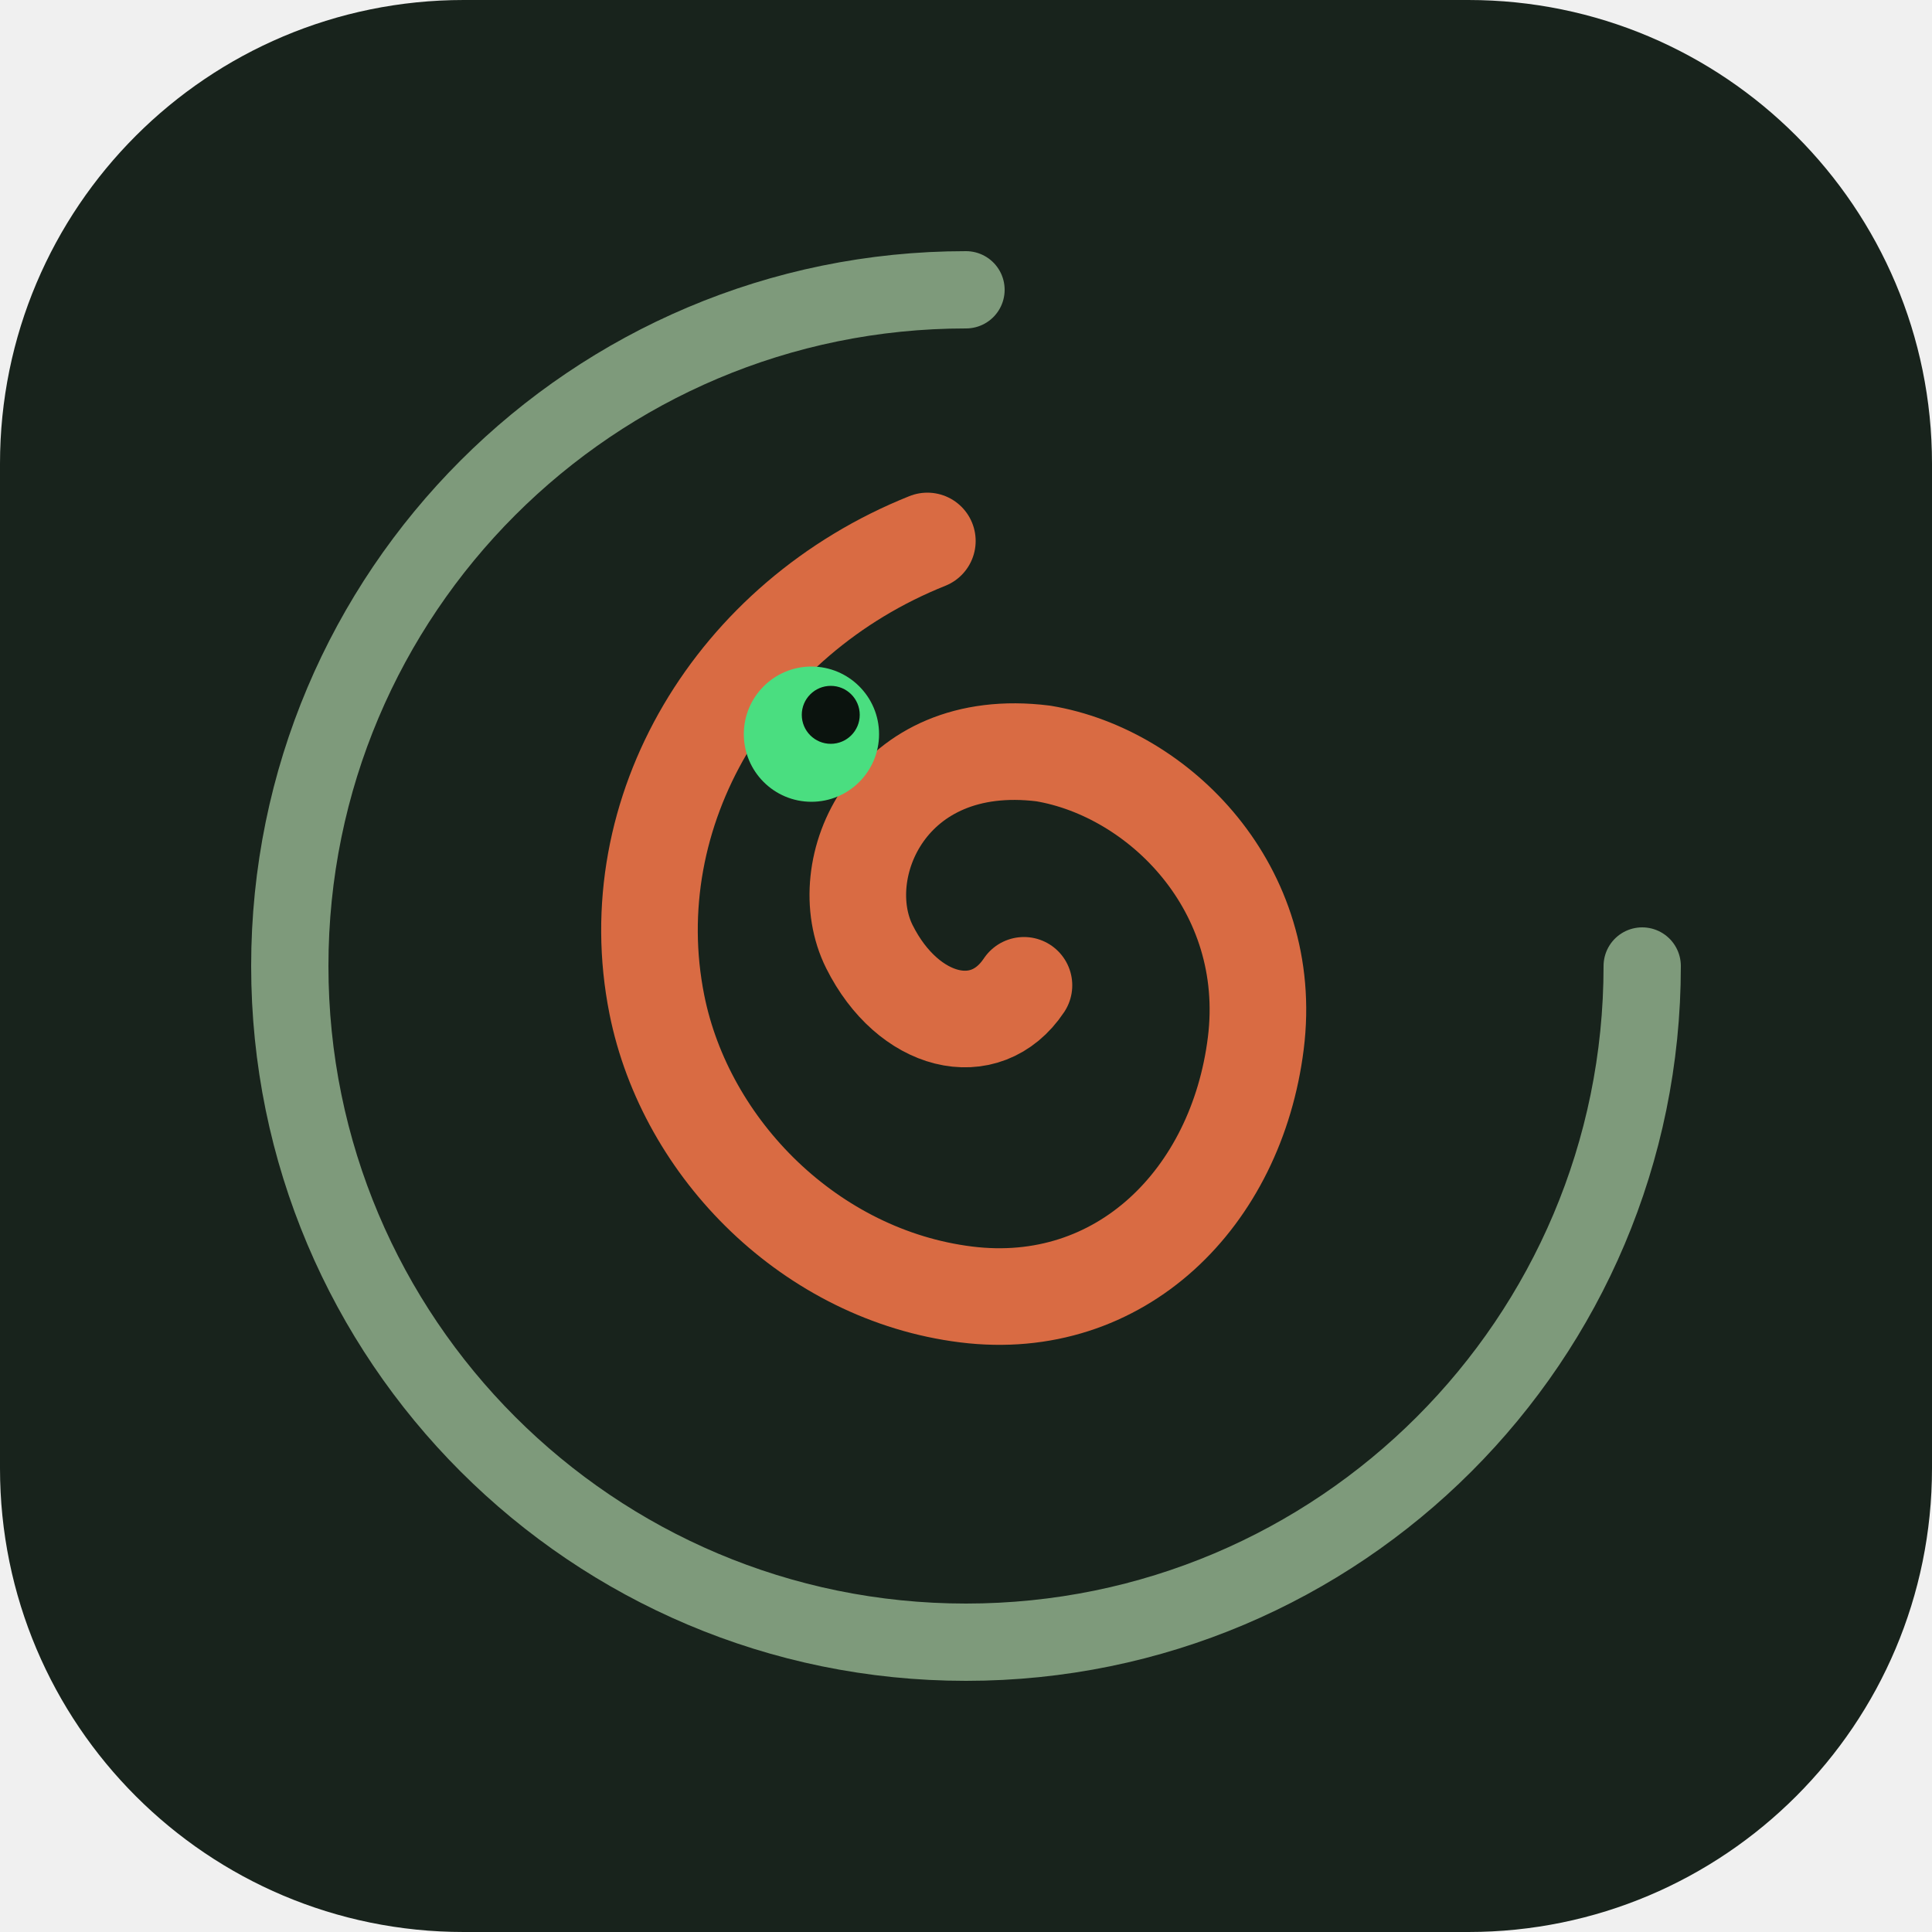
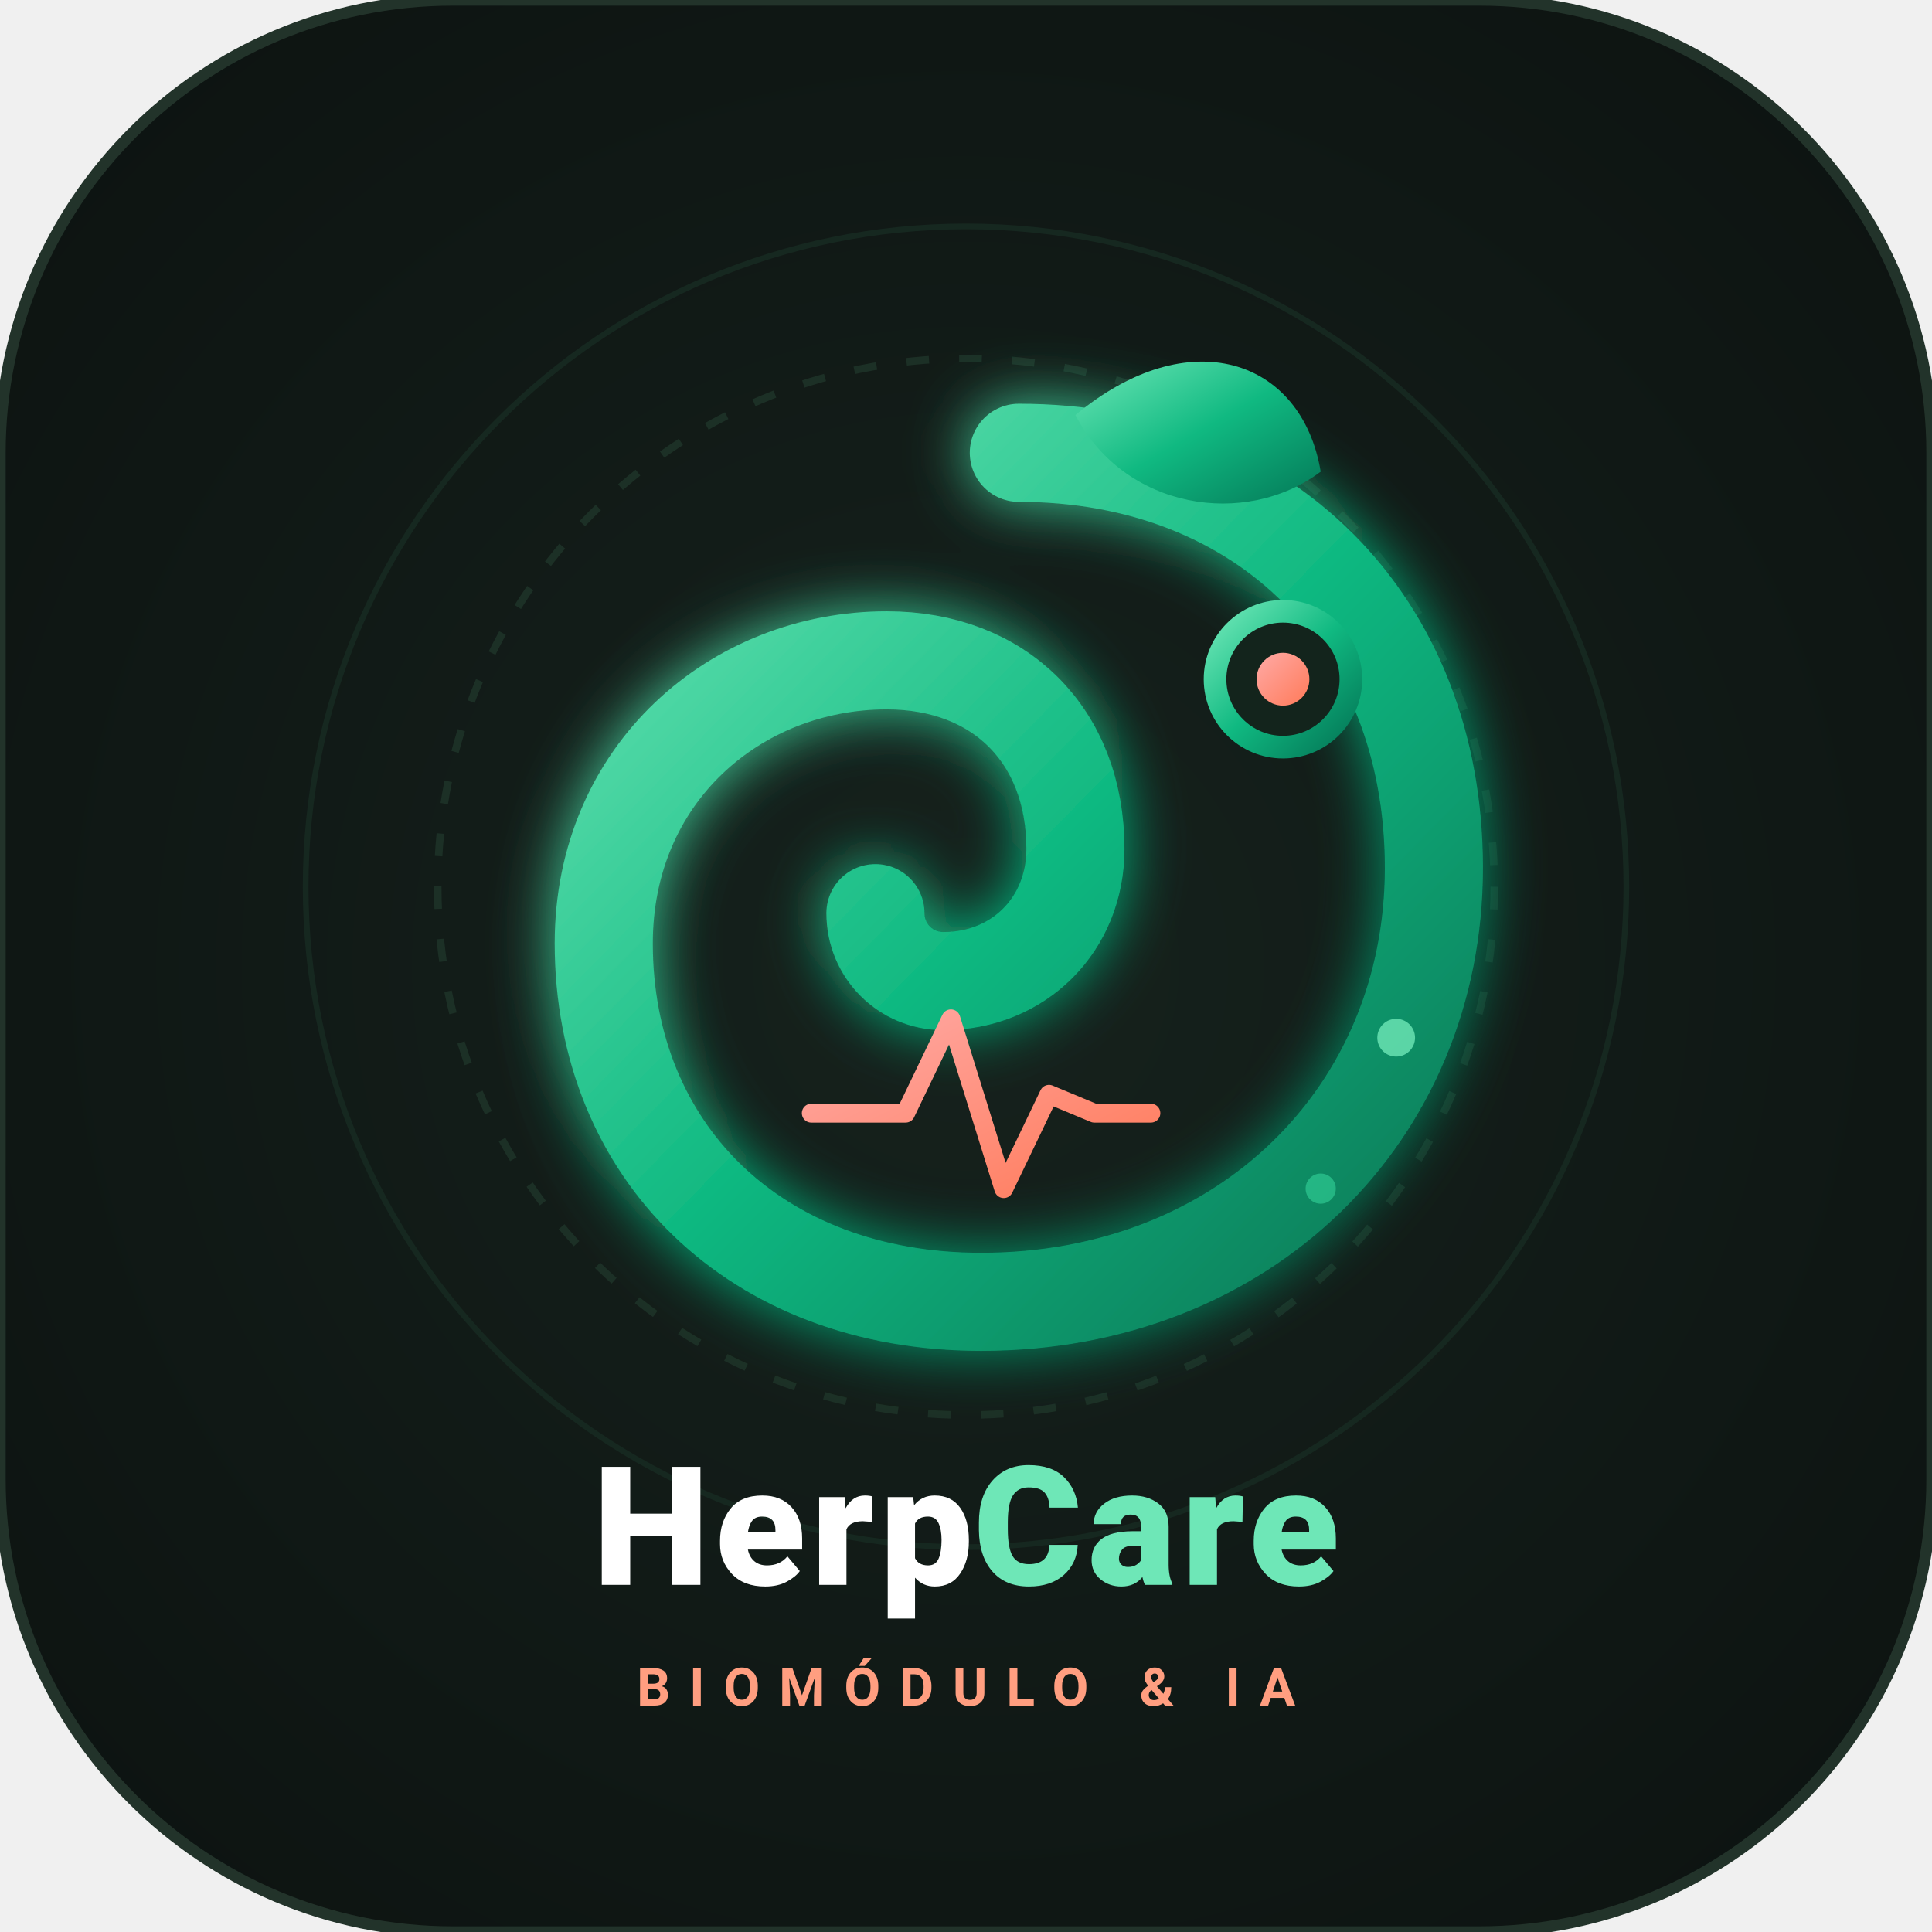
- <svg xmlns="http://www.w3.org/2000/svg" viewBox="0 0 100 100">
-   <rect width="100" height="100" rx="24" fill="#18231C" />
-   <path d="M50 15C30.67 15 15 30.67 15 50C15 69.33 30.67 85 50 85C69.33 85 85 69.33 85 50" fill="none" stroke="#7E9A7B" stroke-width="4" stroke-linecap="round" />
-   <path d="M48 28C38 32 32 42 34 52C35.5 59.5 42 66 50 67C58 68 64 62 65 54C66 46 60 40 54 39C46 38 43 45 45 49C47 53 51 54 53 51" fill="none" stroke="#D96B43" stroke-width="5" stroke-linecap="round" stroke-linejoin="round" />
-   <circle cx="42" cy="38" r="3.5" fill="#4ADE80" />
-   <circle cx="43" cy="37" r="1.5" fill="#0B130E" />
+ <svg xmlns="http://www.w3.org/2000/svg" viewBox="0 0 512 512" width="512" height="512">
+   <defs>
+     <radialGradient id="bgGlow" cx="50%" cy="50%" r="70%">
+       <stop offset="0%" stop-color="#16221d" />
+       <stop offset="100%" stop-color="#0c1210" />
+     </radialGradient>
+     <linearGradient id="emeraldGrad" x1="0%" y1="0%" x2="100%" y2="100%">
+       <stop offset="0%" stop-color="#6EE7B7" />
+       <stop offset="50%" stop-color="#10B981" />
+       <stop offset="100%" stop-color="#047857" />
+     </linearGradient>
+     <linearGradient id="coralGrad" x1="0%" y1="0%" x2="100%" y2="100%">
+       <stop offset="0%" stop-color="#FFAAA6" />
+       <stop offset="100%" stop-color="#FF7A59" />
+     </linearGradient>
+     <filter id="glow" x="-20%" y="-20%" width="140%" height="140%">
+       <feGaussianBlur stdDeviation="8" result="blur" />
+       <feComposite in="SourceGraphic" in2="blur" operator="over" />
+     </filter>
+   </defs>
+   <rect width="512" height="512" rx="120" fill="url(#bgGlow)" stroke="#22332a" stroke-width="3" />
+   <circle cx="256" cy="235" r="140" fill="none" stroke="#1c3026" stroke-width="2" stroke-dasharray="6 8" />
+   <circle cx="256" cy="235" r="175" fill="none" stroke="#162820" stroke-width="1.5" />
+   <g transform="translate(0, 0)">
+     <path d="M 270 120              C 335 120 380 165 380 230              C 380 295 330 345 260 345              C 200 345 160 305 160 250              C 160 205 195 175 235 175              C 265 175 285 195 285 225              C 285 245 270 260 250 260              C 240 260 232 252 232 242" fill="none" stroke="url(#emeraldGrad)" stroke-width="26" stroke-linecap="round" stroke-linejoin="round" filter="url(#glow)" />
+     <path d="M 285 110               C 315 85 345 95 350 125               C 330 140 298 135 285 110 Z" fill="url(#emeraldGrad)" />
+     <circle cx="340" cy="180" r="18" fill="#13241c" stroke="url(#emeraldGrad)" stroke-width="6" />
+     <circle cx="340" cy="180" r="7" fill="url(#coralGrad)" />
+     <path d="M 215 295               L 240 295               L 252 270               L 266 315               L 278 290               L 290 295               L 305 295" fill="none" stroke="url(#coralGrad)" stroke-width="5" stroke-linecap="round" stroke-linejoin="round" />
+     <circle cx="370" cy="275" r="5" fill="#6EE7B7" opacity="0.8" />
+     <circle cx="350" cy="315" r="4" fill="#34D399" opacity="0.6" />
+   </g>
+   <text x="256" y="420" text-anchor="middle" font-family="system-ui, -apple-system, BlinkMacSystemFont, 'Segoe UI', Roboto, sans-serif" font-size="44" font-weight="800" letter-spacing="1.5" fill="#FFFFFF">
+     Herp<tspan fill="#6EE7B7">Care</tspan>
+   </text>
+   <text x="256" y="452" text-anchor="middle" font-family="system-ui, -apple-system, BlinkMacSystemFont, 'Segoe UI', Roboto, sans-serif" font-size="14" font-weight="600" letter-spacing="5" fill="#FF9E80">
+     BIOMÓDULO &amp; IA
+   </text>
</svg>
